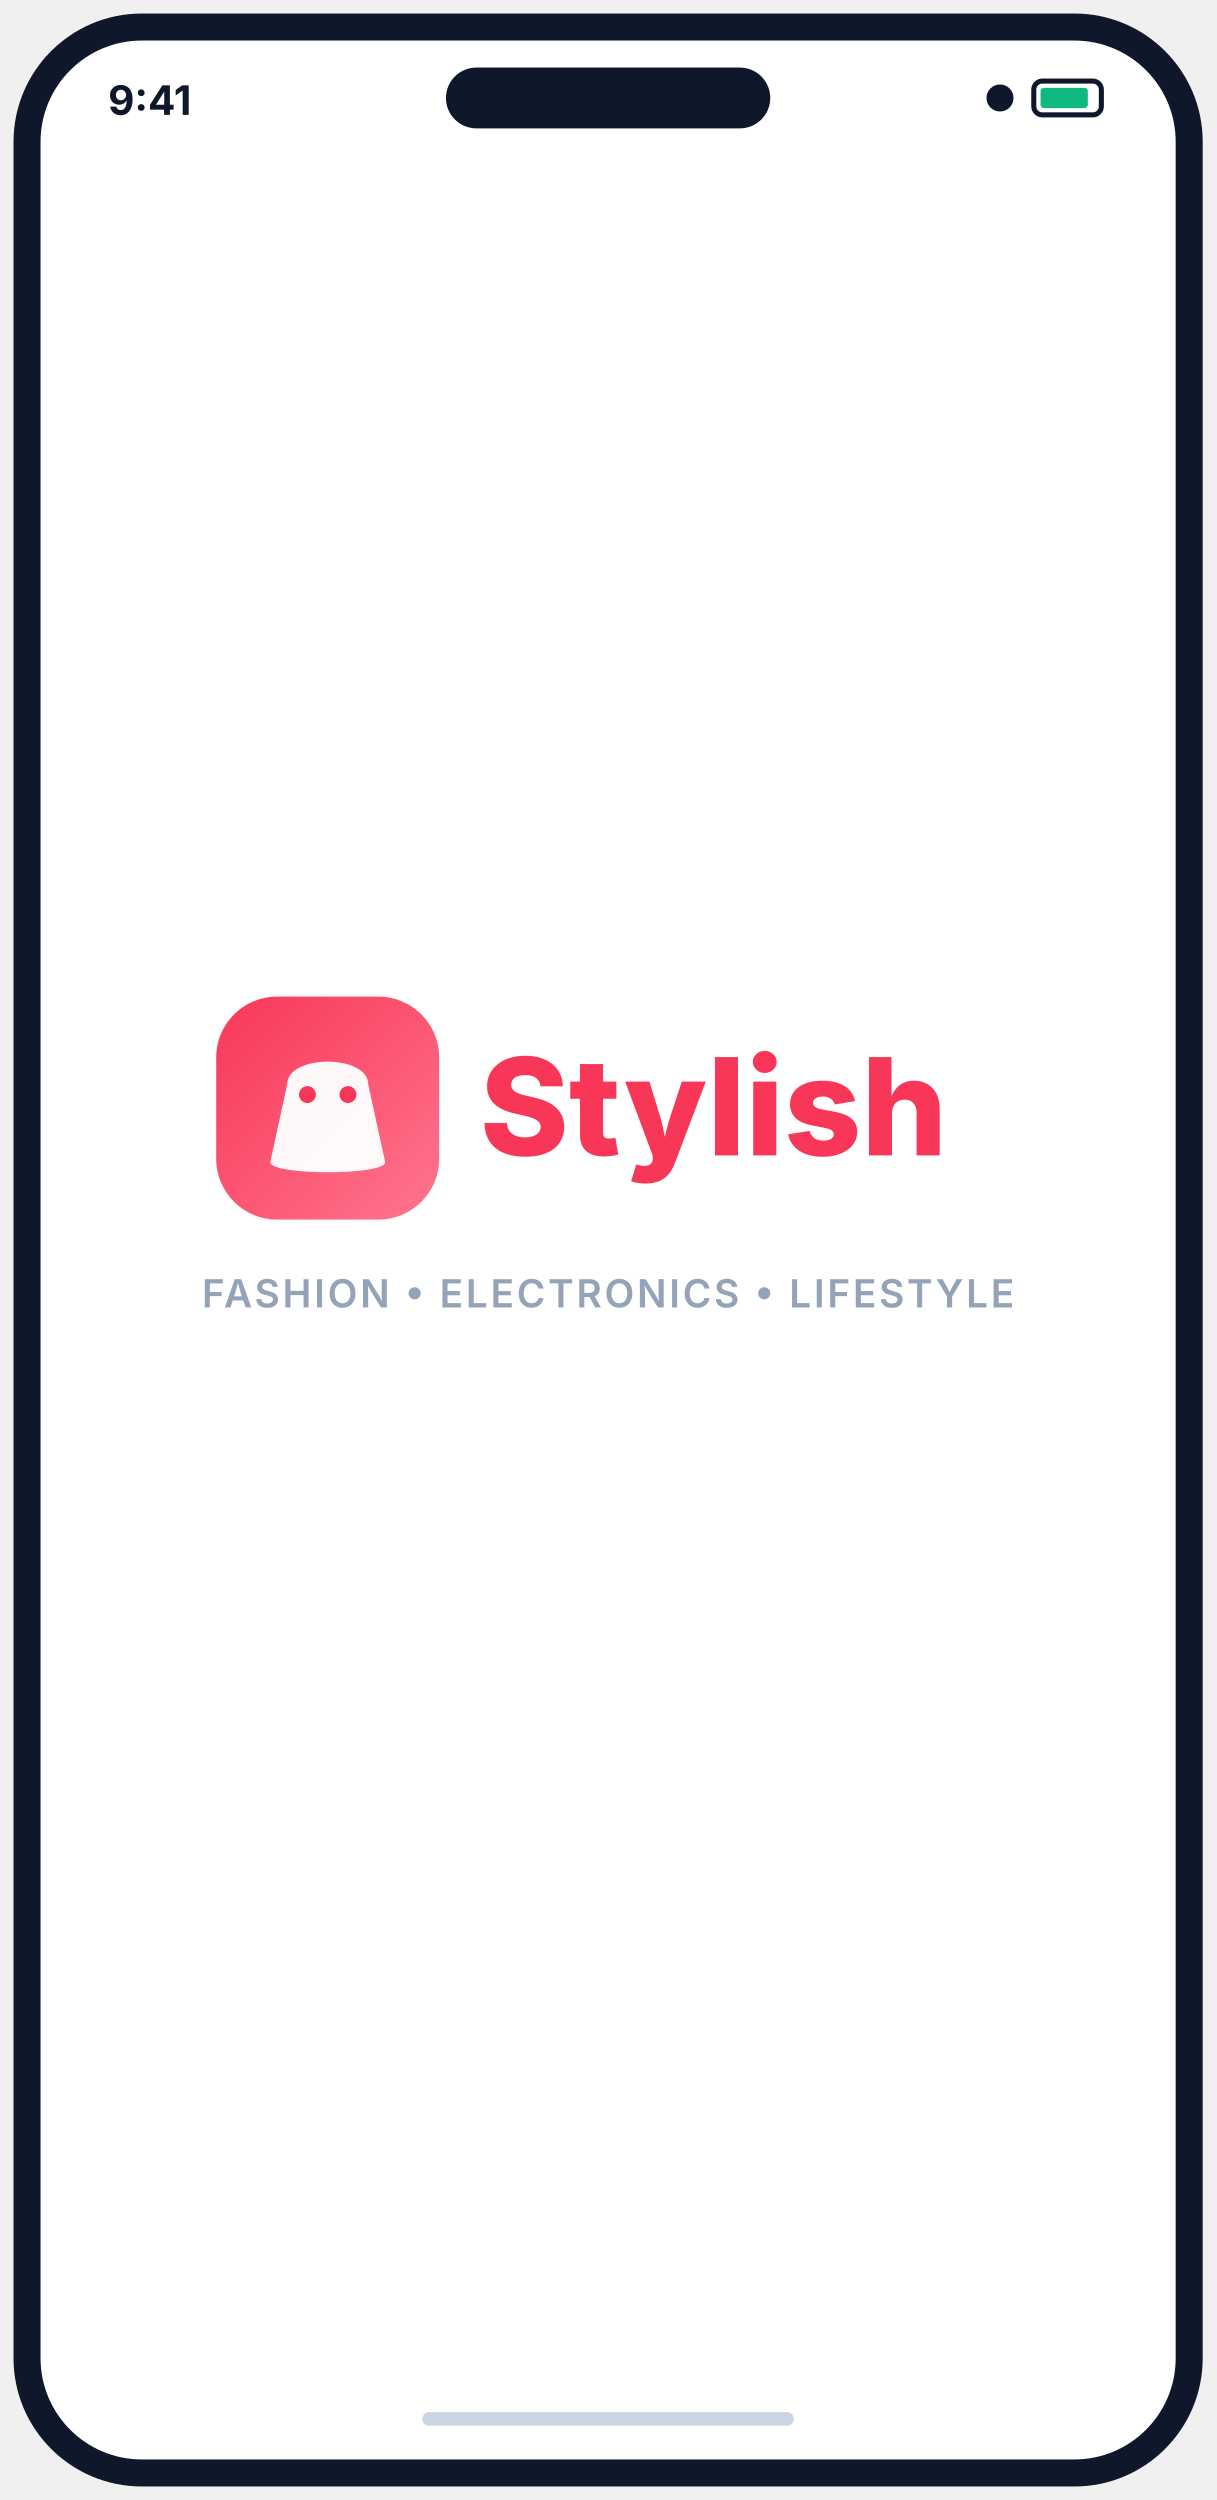
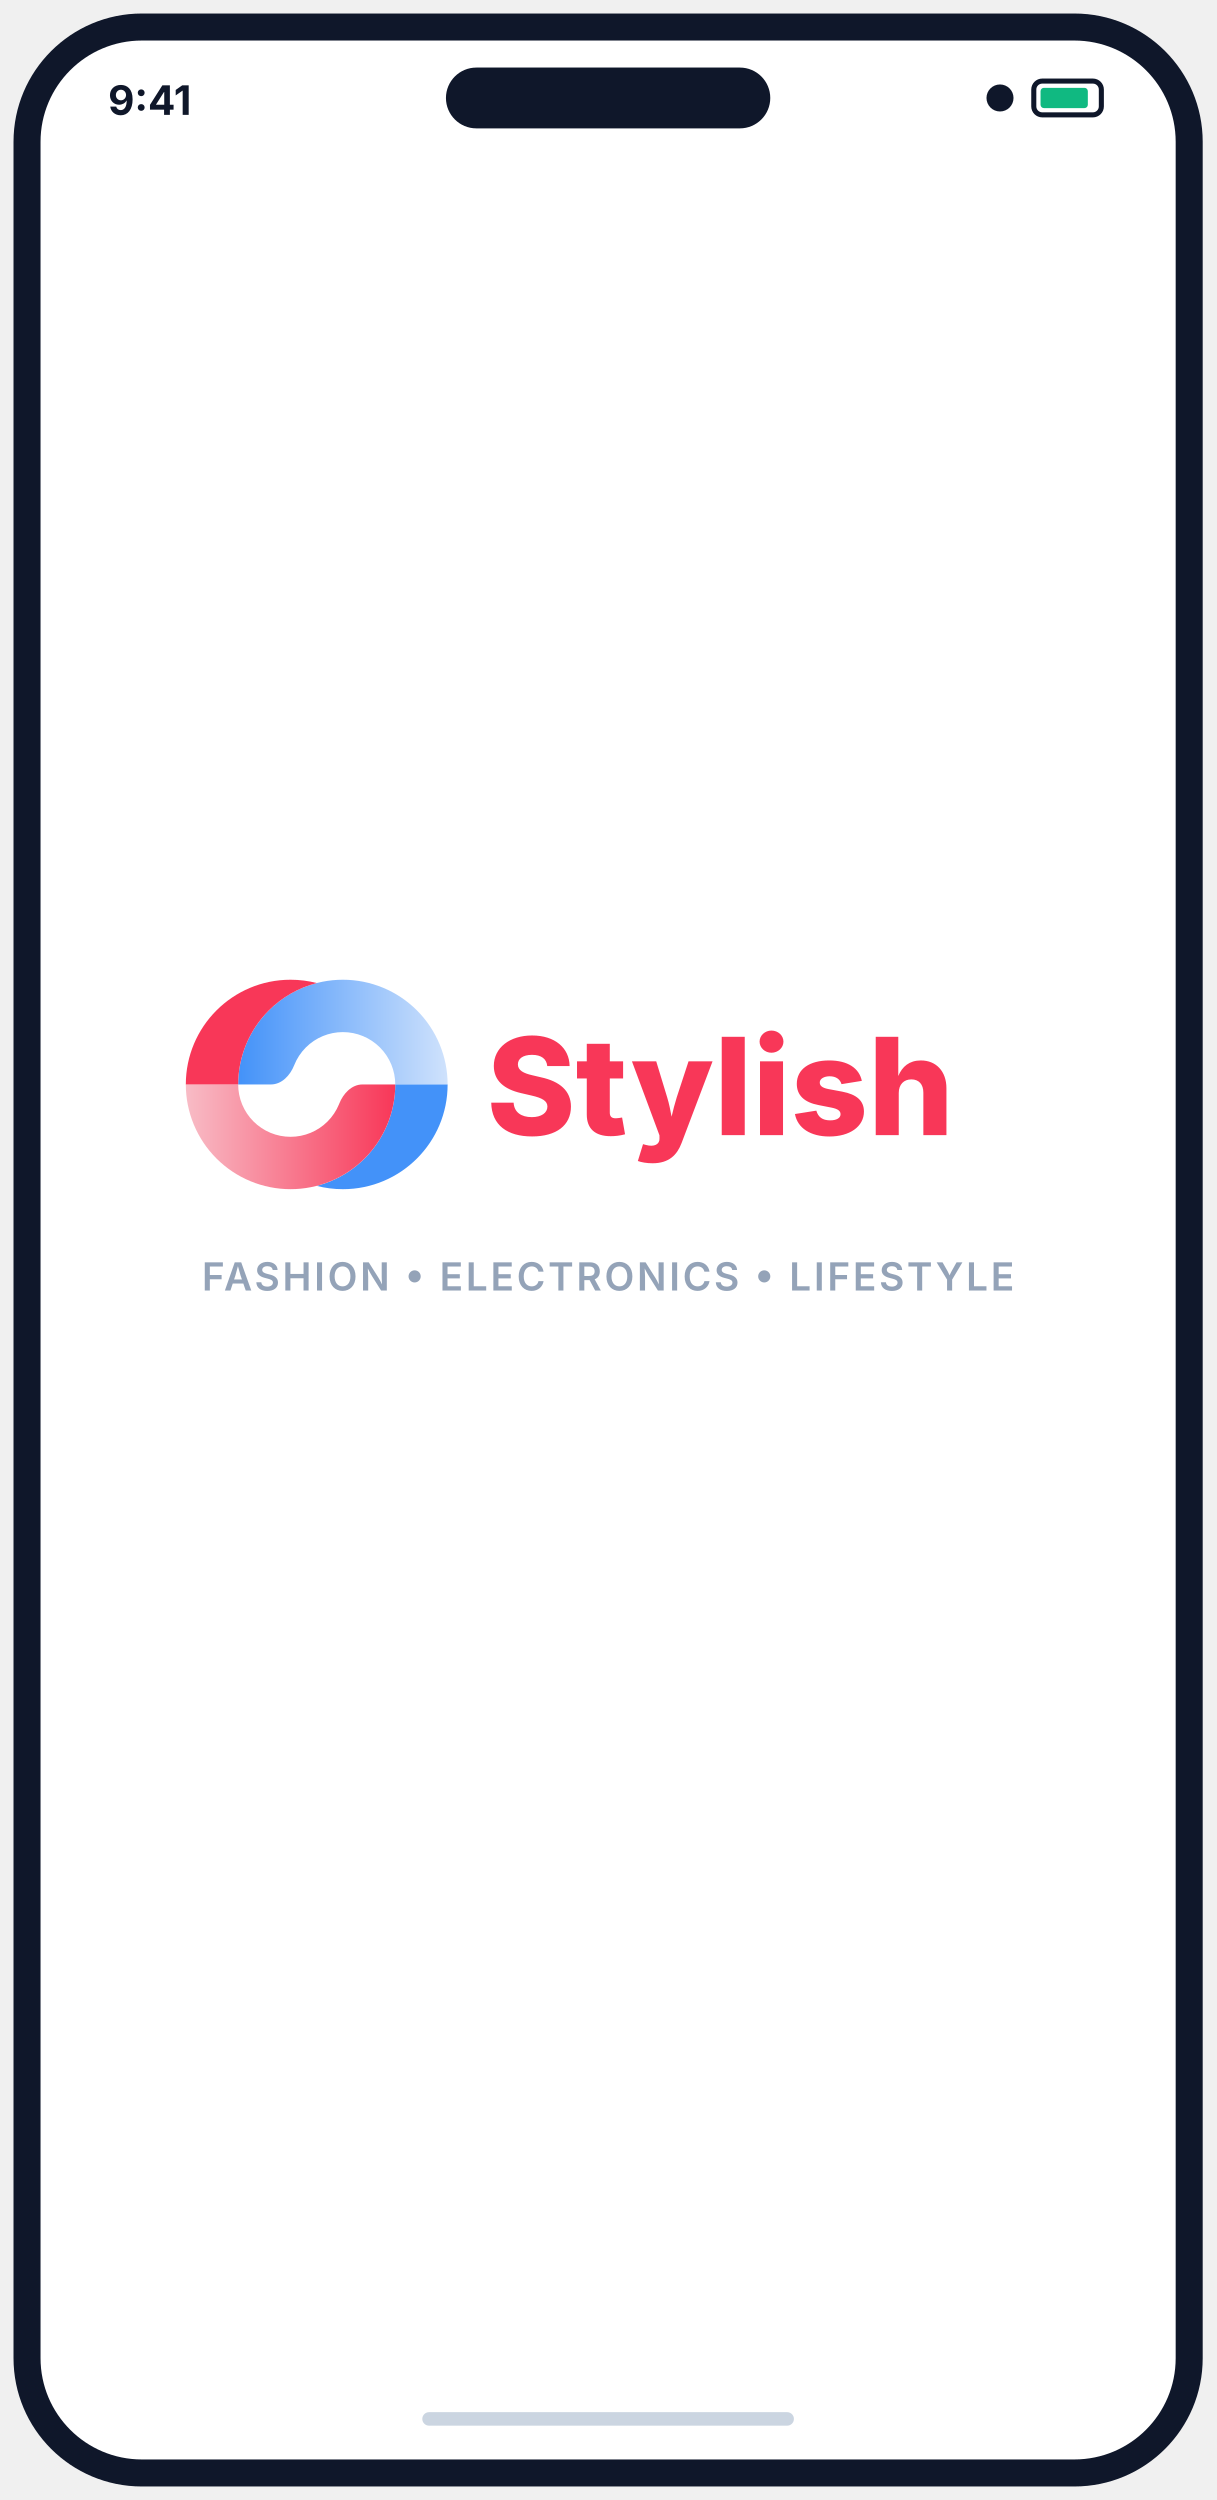
<svg xmlns="http://www.w3.org/2000/svg" viewBox="0 0 360 740" width="360" height="740">
  <defs>
    <linearGradient id="heroGrad" x1="0" y1="0" x2="1" y2="1">
      <stop offset="0%" stop-color="#F83758" />
      <stop offset="100%" stop-color="#FF758F" />
    </linearGradient>
    <linearGradient id="blueGrad" x1="0" y1="0" x2="1" y2="0">
      <stop offset="0%" stop-color="#4392F9" />
      <stop offset="100%" stop-color="#60A5FA" />
    </linearGradient>
    <filter id="cardShadow" x="-5%" y="-5%" width="110%" height="115%">
      <feDropShadow dx="0" dy="2" stdDeviation="4" flood-color="#0F172A" flood-opacity="0.07" />
    </filter>
  </defs>
  <rect x="4" y="4" width="352" height="732" rx="38" fill="#0F172A" />
  <rect x="12" y="12" width="336" height="716" rx="30" fill="#FFFFFF" />
  <text x="32" y="34" font-family="system-ui, -apple-system, sans-serif" font-size="12" font-weight="700" fill="#0F172A">9:41</text>
  <rect x="132" y="20" width="96" height="18" rx="9" fill="#0F172A" />
  <circle cx="296" cy="29" r="4" fill="#0F172A" />
  <rect x="306" y="24" width="20" height="10" rx="2.5" stroke="#0F172A" stroke-width="1.5" fill="none" />
  <rect x="308" y="26" width="14" height="6" rx="1" fill="#10B981" />
-   <g transform="translate(0, 295)">
-     <rect x="64" y="0" width="66" height="66" rx="18" fill="url(#heroGrad)" />
-     <path d="M85 26 C85 17, 109 17, 109 26 L114 49 C114 53, 80 53, 80 49 Z" fill="#FFFFFF" opacity="0.96" />
-     <circle cx="91" cy="29" r="2.5" fill="#F83758" />
-     <circle cx="103" cy="29" r="2.5" fill="#F83758" />
-     <text x="142" y="47" font-family="system-ui, -apple-system, sans-serif" font-size="40" font-weight="800" fill="#F83758">Stylish</text>
-     <text x="180" y="92" text-anchor="middle" font-family="system-ui, -apple-system, sans-serif" font-size="11.5" font-weight="600" fill="#94A3B8" letter-spacing="0.8">FASHION • ELECTRONICS • LIFESTYLE</text>
+   <g transform="translate(55, 290) scale(0.62)">
+     <path d="M124.993 49.999C124.993 36.738 119.725 24.021 110.349 14.644C100.972 5.268 88.255 1.7389e-06 74.995 0C61.734 -1.73889e-06 49.017 5.268 39.64 14.644C30.264 24.021 24.996 36.738 24.996 49.999H40.621C45.798 49.999 49.836 45.66 51.733 40.842C52.978 37.679 54.867 34.772 57.317 32.321C62.006 27.633 68.365 24.999 74.995 24.999C81.625 24.999 87.984 27.633 92.672 32.321C97.36 37.01 99.994 43.368 99.994 49.999H124.993Z" fill="url(#paint0_linear_1_18748)" />
+     <path d="M96.191 69.135C98.704 63.069 99.997 56.568 99.997 50.002H124.993C124.993 77.615 102.608 100 74.995 100C70.671 100 66.474 99.451 62.472 98.419C64.737 97.836 66.962 97.093 69.132 96.194C75.198 93.681 80.71 89.999 85.353 85.356C89.995 80.713 93.678 75.201 96.191 69.135Z" fill="#4392F9" />
+     <path d="M0 49.995C-9.3931e-07 56.562 1.293 63.063 3.806 69.129C6.319 75.195 10.001 80.707 14.644 85.35C19.287 89.993 24.799 93.675 30.865 96.188C36.931 98.701 43.432 99.994 49.999 99.994C56.564 99.994 63.066 98.701 69.132 96.188C75.198 93.675 80.71 89.993 85.353 85.35C89.996 80.707 93.678 75.195 96.191 69.129C98.704 63.063 99.997 56.562 99.997 49.995H84.372C79.195 49.995 75.157 54.334 73.26 59.152C73.207 59.289 73.151 59.426 73.095 59.562C71.838 62.595 69.997 65.352 67.676 67.673C65.354 69.994 62.598 71.836 59.565 73.092C56.532 74.348 53.282 74.995 49.999 74.995C46.716 74.995 43.465 74.348 40.432 73.092C37.399 71.836 34.643 69.994 32.321 67.673C30 65.352 28.159 62.595 26.902 59.562C25.646 56.529 24.999 53.279 24.999 49.995H0Z" fill="url(#paint1_linear_1_18748)" />
+     <path d="M0.005 49.999C0.005 22.385 22.39 0 50.003 0C54.327 0 58.522 0.549 62.523 1.58C53.937 3.792 46.017 8.268 39.641 14.644C30.264 24.021 24.996 36.738 24.996 49.999H0.005Z" fill="#F83758" />
+     <defs>
+       <linearGradient id="paint0_linear_1_18748" x1="124.993" y1="24.999" x2="24.996" y2="24.999" gradientUnits="userSpaceOnUse">
+         <stop stop-color="#CFE2FC" />
+         <stop offset="1" stop-color="#4392F9" />
+       </linearGradient>
+       <linearGradient id="paint1_linear_1_18748" x1="3.27825e-06" y1="74.995" x2="99.997" y2="74.995" gradientUnits="userSpaceOnUse">
+         <stop stop-color="#F8BCC6" />
+         <stop offset="1" stop-color="#F83758" />
+       </linearGradient>
+     </defs>
  </g>
+   <text x="144" y="336" font-family="system-ui, -apple-system, sans-serif" font-size="40" font-weight="800" fill="#F83758">Stylish</text>
+   <text x="180" y="382" text-anchor="middle" font-family="system-ui, -apple-system, sans-serif" font-size="11.5" font-weight="600" fill="#94A3B8" letter-spacing="0.8">FASHION • ELECTRONICS • LIFESTYLE</text>
  <rect x="125" y="714" width="110" height="4" rx="2" fill="#CBD5E1" />
</svg>
